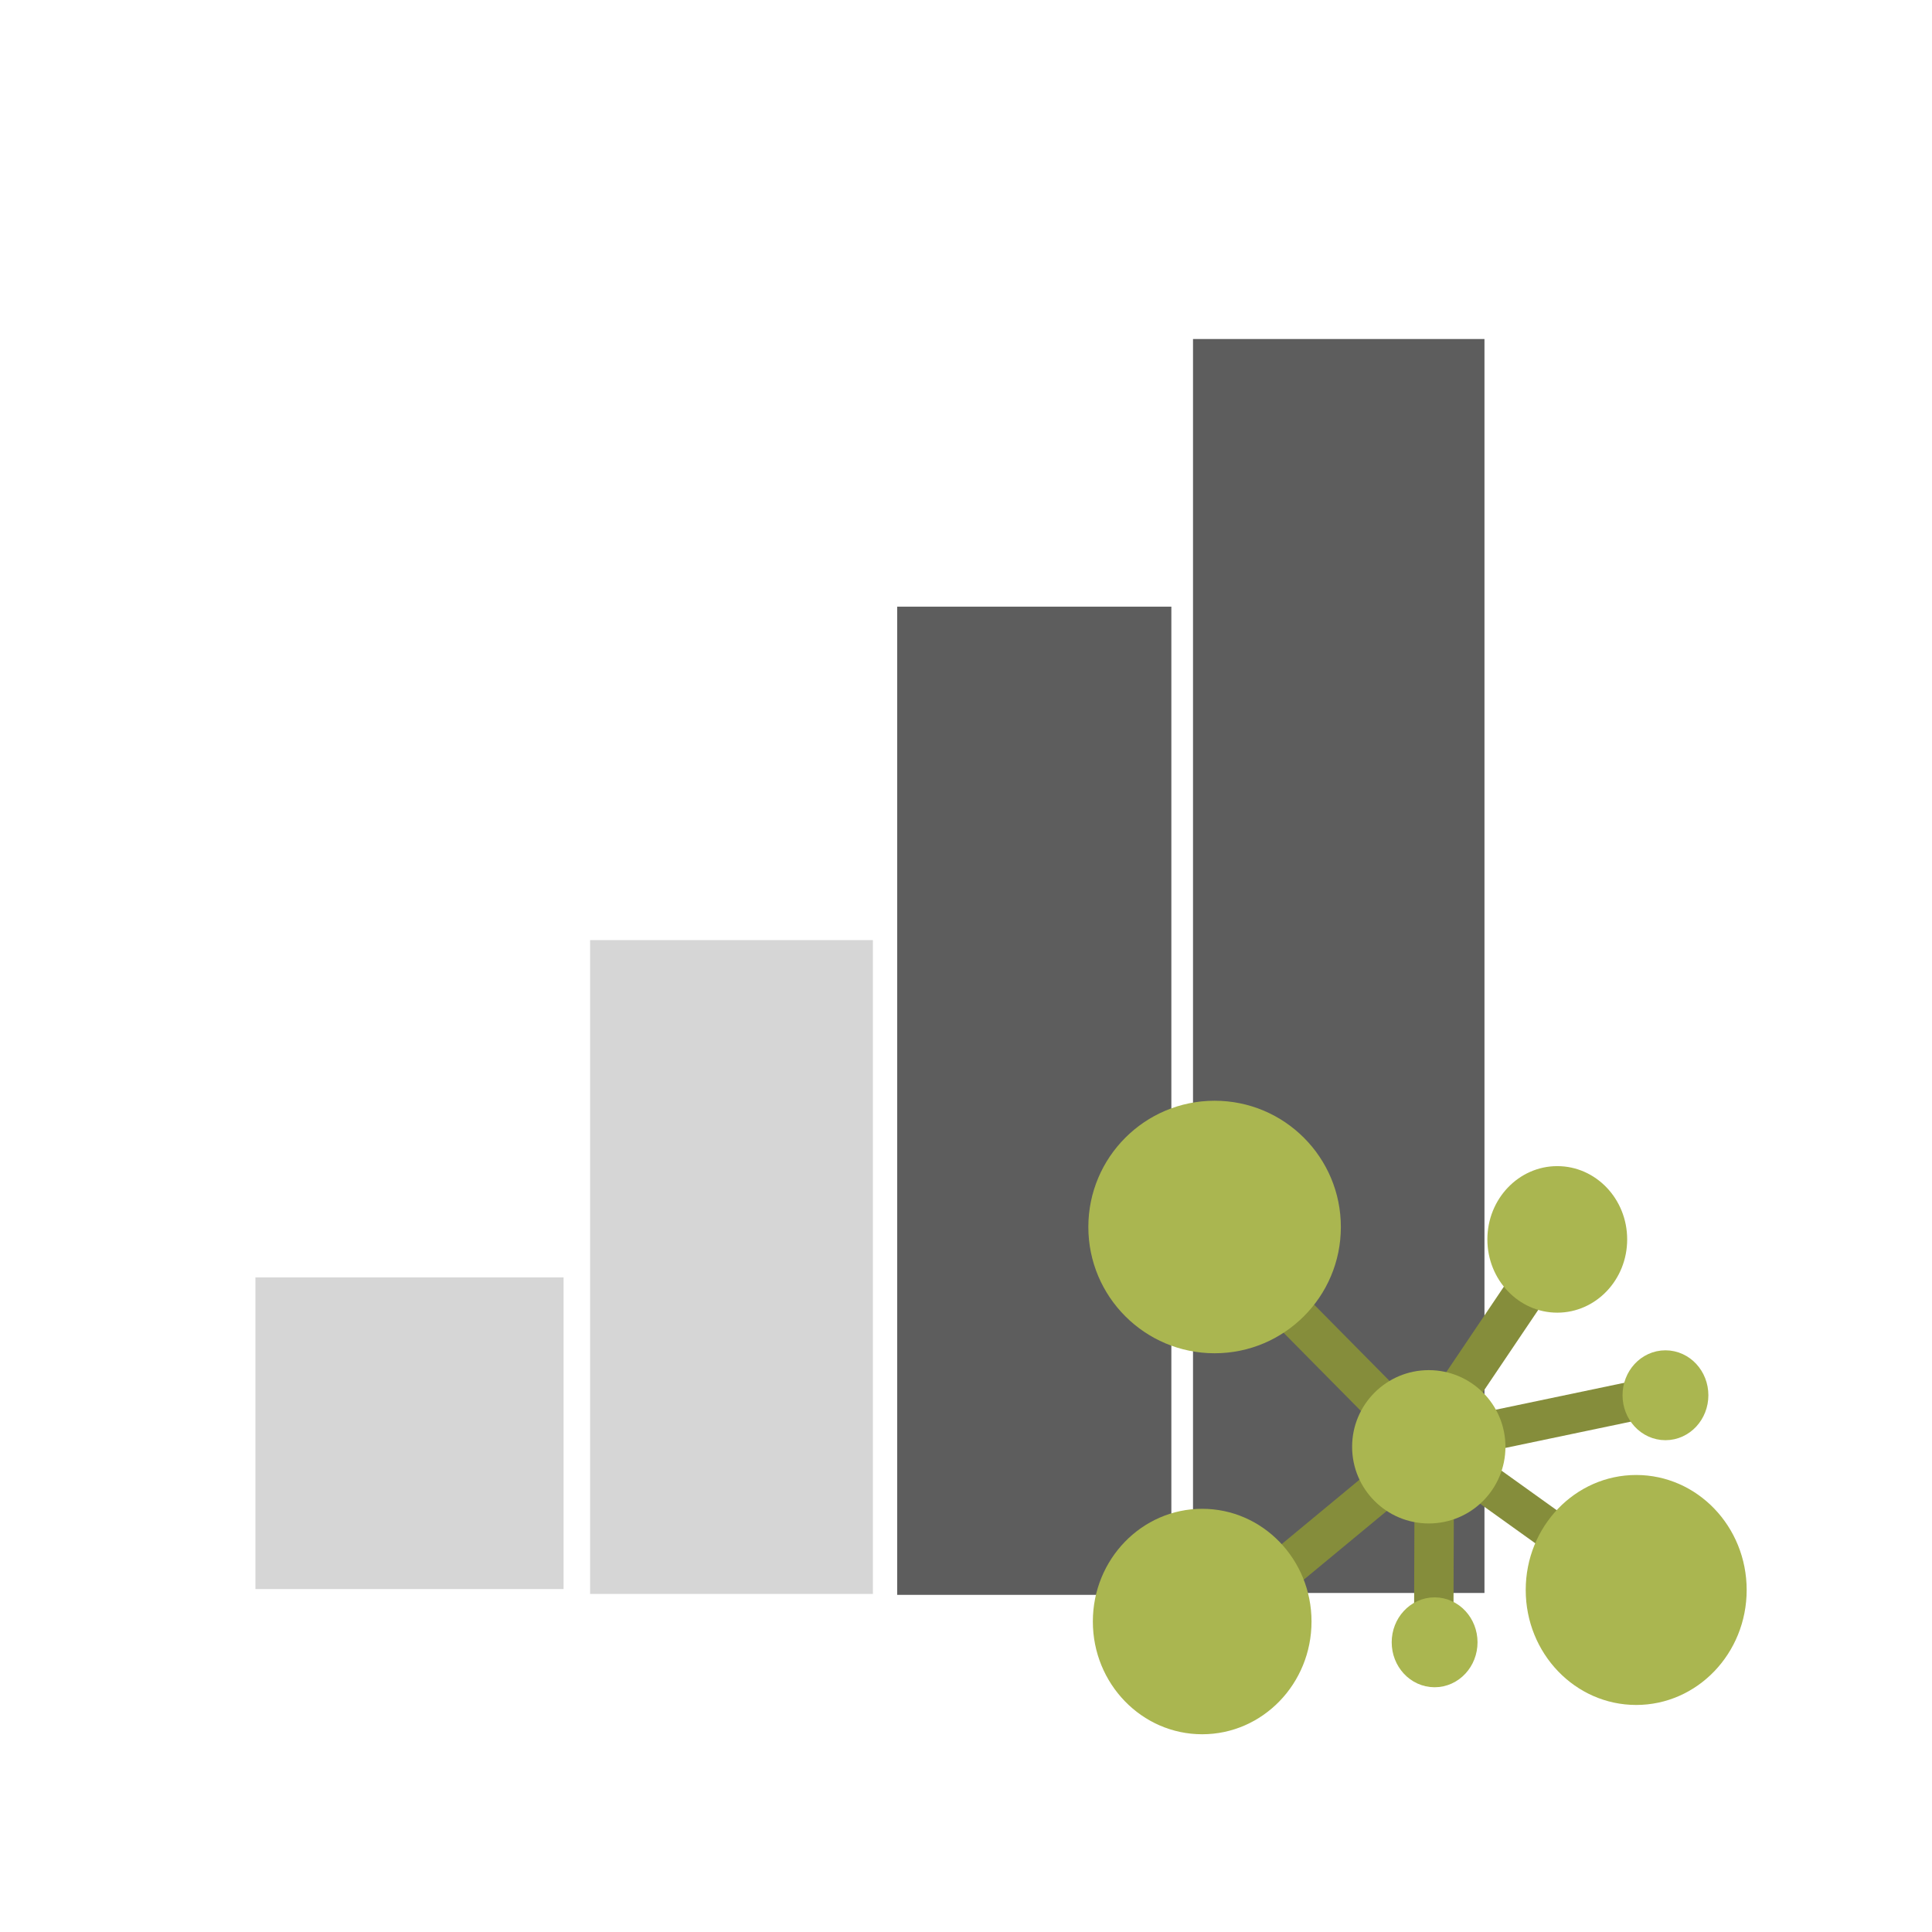
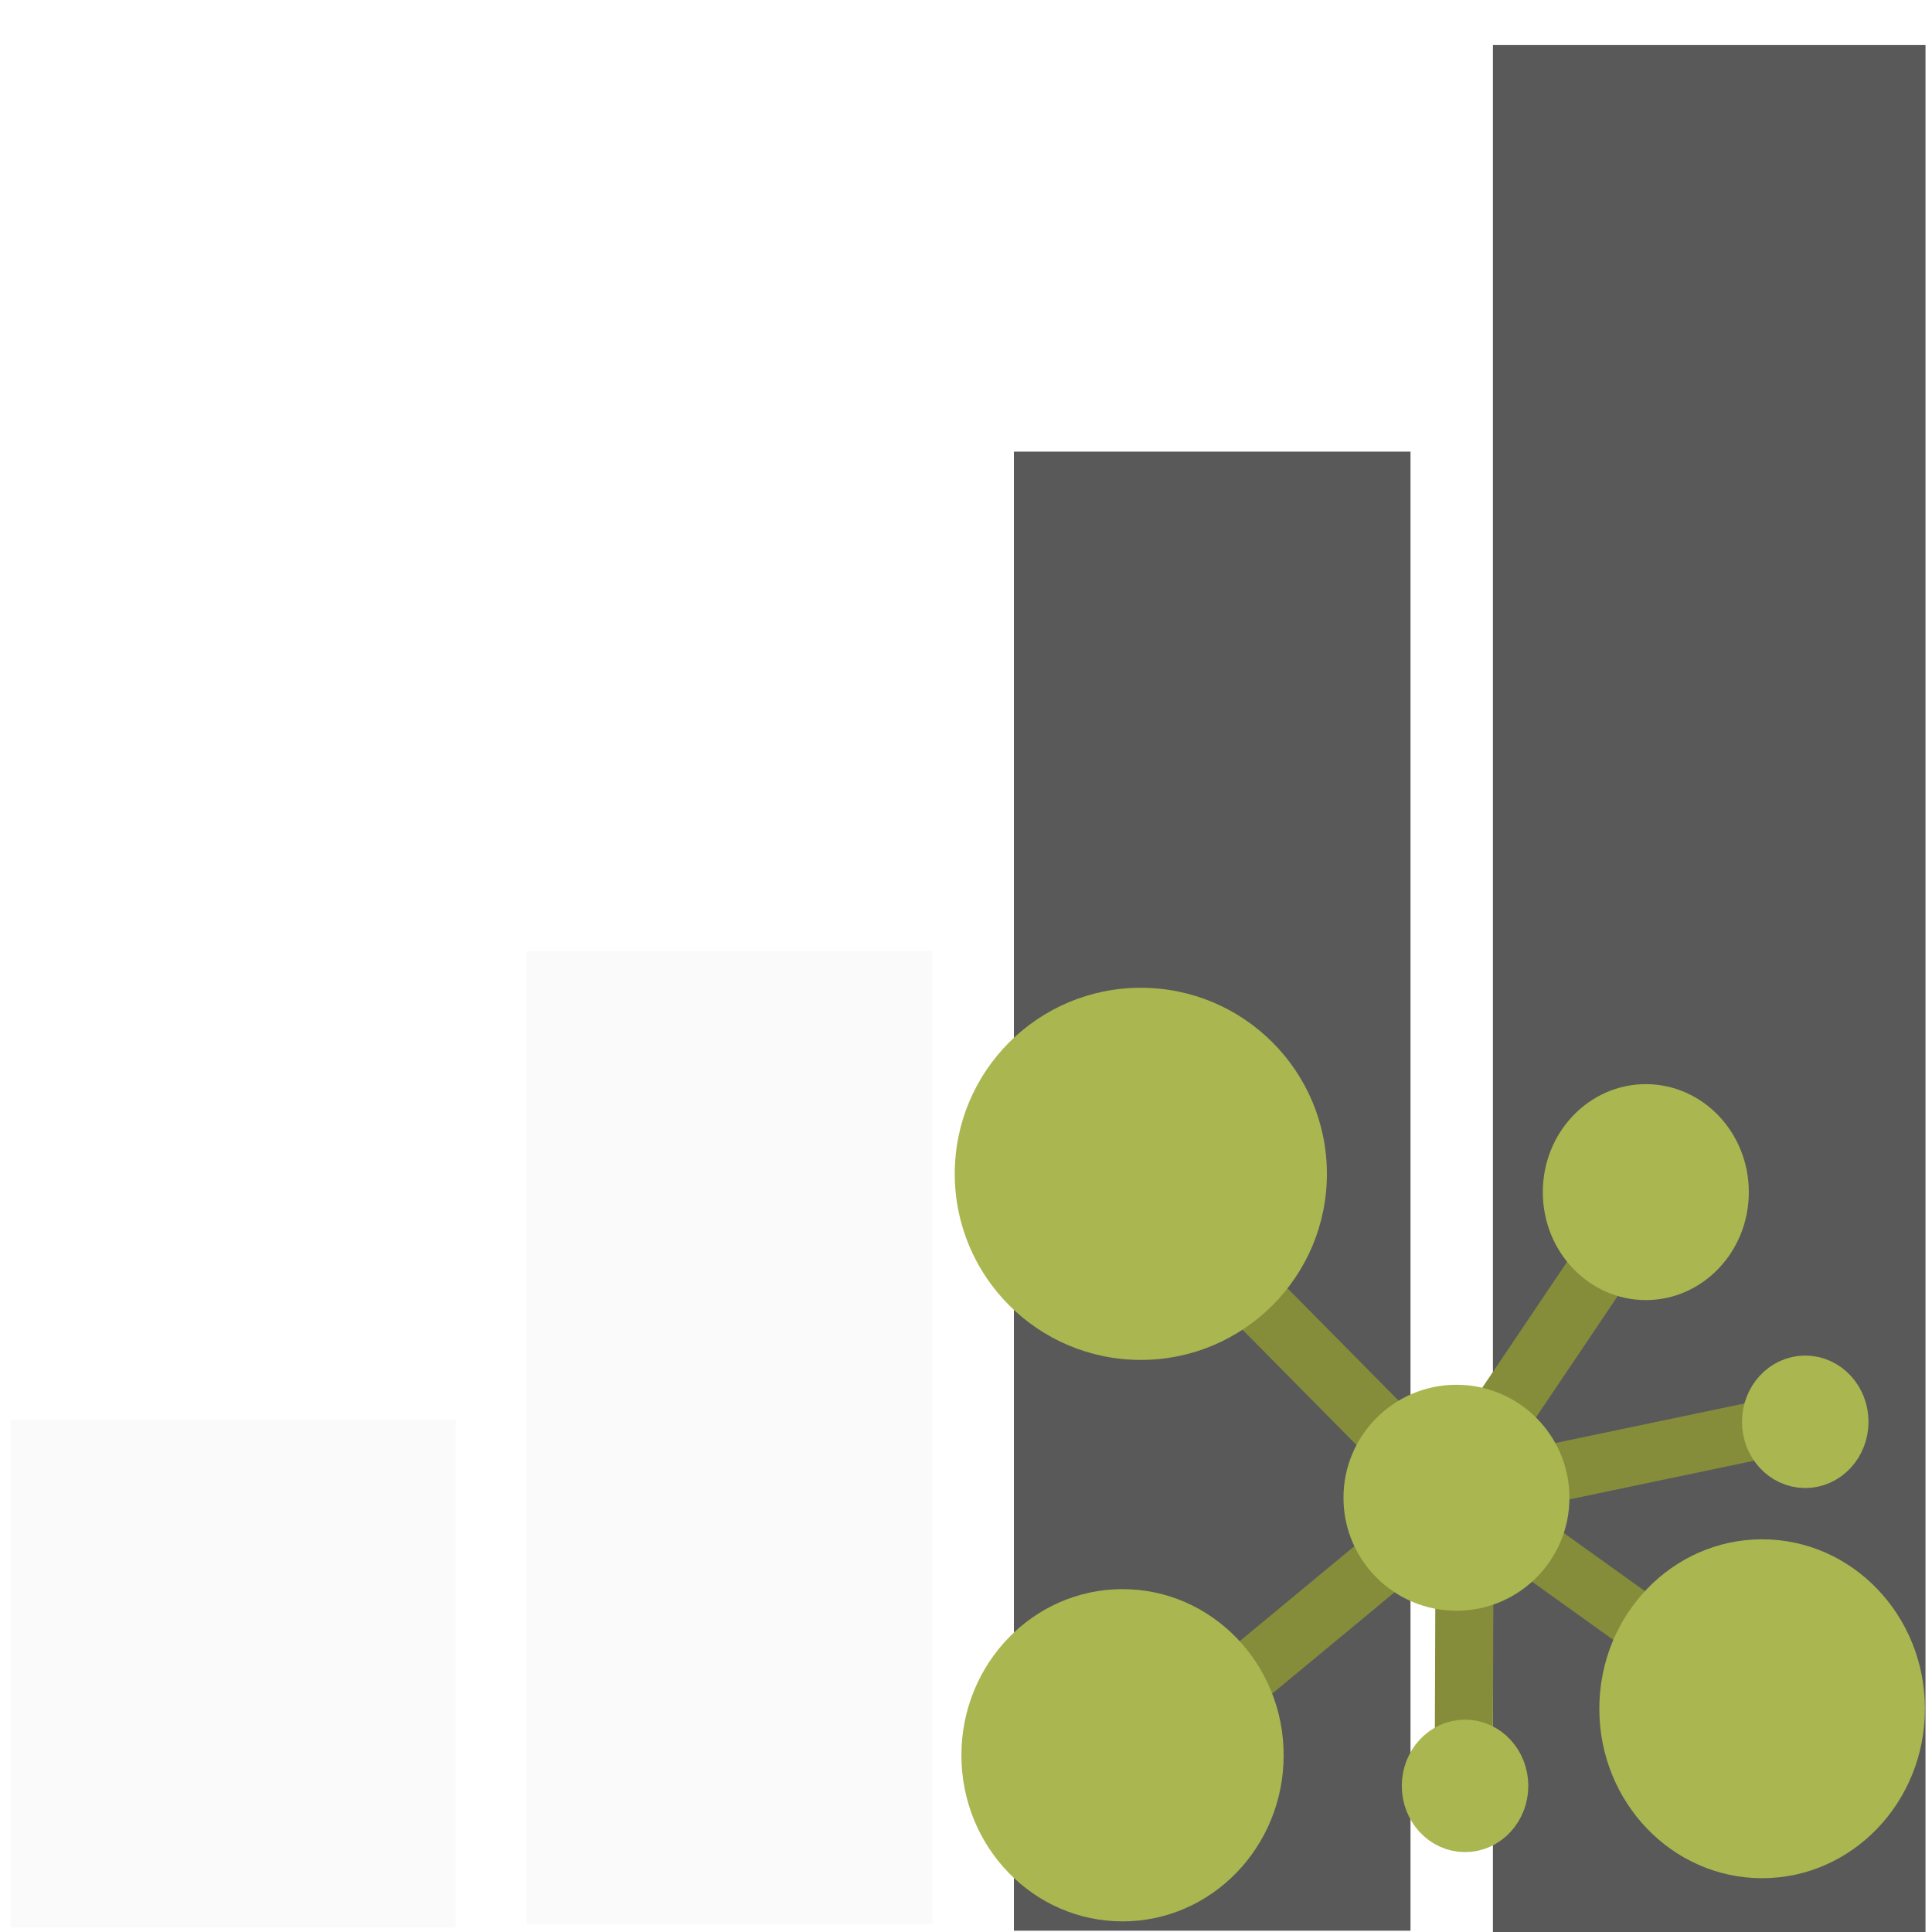
<svg xmlns="http://www.w3.org/2000/svg" width="48" height="48" viewBox="0 0 48 48" version="1.1" id="svg1" xml:space="preserve">
  <defs id="defs1">
    <clipPath id="clip13">
      <path id="path75" d="m 78,448 h 143 v 70 H 78 Z m 0,0" />
    </clipPath>
    <clipPath id="clip14">
      <path id="path76" d="m 214.41,448.453 -10.035,3.066 c -4.867,1.492 -8.316,5.824 -8.676,10.898 l -0.758,6.023 -3.883,-3.797 c -1.703,-1.664 -3.988,-2.594 -6.371,-2.594 h -22.922 c -8.594,-1.066 -11.598,-11.055 -33.172,-11.055 -21.578,0 -22.117,11.055 -22.117,11.055 H 95.418 c -11.059,0 -11.059,11.055 -11.059,11.055 v 5.418 h -2.875 v -15.039 c 0,-0.793 -0.645,-1.434 -1.438,-1.434 -0.793,0 -1.438,0.641 -1.438,1.434 v 41.344 c 0,0.793 0.645,1.438 1.438,1.438 0.793,0 1.438,-0.645 1.438,-1.438 v -15.039 h 2.875 v 5.422 c 0,0 0,11.055 11.059,11.055 4.699,0 9.871,0.078 15.348,0.145 -2.457,0.562 -4.289,2.754 -4.289,5.379 0,3.055 2.473,5.527 5.527,5.527 3.055,0 5.527,-2.473 5.527,-5.527 0,-2.582 -1.773,-4.746 -4.172,-5.352 45.945,0.492 111.168,-0.867 106.824,-55.441 -0.023,-0.285 -0.23,-0.637 -0.527,-1.008 -0.93,-1.145 -2.328,-1.758 -3.762,-1.758 -0.496,0 -0.996,0.07 -1.484,0.223" />
    </clipPath>
    <linearGradient gradientTransform="matrix(141.7769,0,0,141.7159,78.61138,482.7733)" y2="0" x2="1.029" y1="0" x1="-1.68152e-05" gradientUnits="userSpaceOnUse" id="linear1">
      <stop id="stop76" style="stop-color:rgb(70.979%,69.019%,29.411%);stop-opacity:1;" offset="0" />
      <stop id="stop77" style="stop-color:rgb(70.876%,69.012%,29.398%);stop-opacity:1;" offset="0.016" />
      <stop id="stop78" style="stop-color:rgb(70.668%,69%,29.373%);stop-opacity:1;" offset="0.031" />
      <stop id="stop79" style="stop-color:rgb(70.459%,68.987%,29.347%);stop-opacity:1;" offset="0.047" />
      <stop id="stop80" style="stop-color:rgb(70.251%,68.974%,29.323%);stop-opacity:1;" offset="0.062" />
      <stop id="stop81" style="stop-color:rgb(70.042%,68.962%,29.297%);stop-opacity:1;" offset="0.078" />
      <stop id="stop82" style="stop-color:rgb(69.835%,68.95%,29.272%);stop-opacity:1;" offset="0.094" />
      <stop id="stop83" style="stop-color:rgb(69.627%,68.936%,29.247%);stop-opacity:1;" offset="0.109" />
      <stop id="stop84" style="stop-color:rgb(69.418%,68.924%,29.222%);stop-opacity:1;" offset="0.125" />
      <stop id="stop85" style="stop-color:rgb(69.211%,68.912%,29.196%);stop-opacity:1;" offset="0.141" />
      <stop id="stop86" style="stop-color:rgb(69.002%,68.9%,29.172%);stop-opacity:1;" offset="0.156" />
      <stop id="stop87" style="stop-color:rgb(68.794%,68.886%,29.146%);stop-opacity:1;" offset="0.172" />
      <stop id="stop88" style="stop-color:rgb(68.587%,68.874%,29.12%);stop-opacity:1;" offset="0.188" />
      <stop id="stop89" style="stop-color:rgb(68.378%,68.861%,29.095%);stop-opacity:1;" offset="0.203" />
      <stop id="stop90" style="stop-color:rgb(68.17%,68.848%,29.07%);stop-opacity:1;" offset="0.219" />
      <stop id="stop91" style="stop-color:rgb(67.963%,68.835%,29.045%);stop-opacity:1;" offset="0.234" />
      <stop id="stop92" style="stop-color:rgb(67.754%,68.823%,29.019%);stop-opacity:1;" offset="0.25" />
      <stop id="stop93" style="stop-color:rgb(67.546%,68.811%,28.995%);stop-opacity:1;" offset="0.266" />
      <stop id="stop94" style="stop-color:rgb(67.337%,68.797%,28.969%);stop-opacity:1;" offset="0.281" />
      <stop id="stop95" style="stop-color:rgb(67.13%,68.785%,28.944%);stop-opacity:1;" offset="0.297" />
      <stop id="stop96" style="stop-color:rgb(66.922%,68.773%,28.918%);stop-opacity:1;" offset="0.312" />
      <stop id="stop97" style="stop-color:rgb(66.713%,68.761%,28.894%);stop-opacity:1;" offset="0.328" />
      <stop id="stop98" style="stop-color:rgb(66.505%,68.747%,28.868%);stop-opacity:1;" offset="0.344" />
      <stop id="stop99" style="stop-color:rgb(66.296%,68.735%,28.844%);stop-opacity:1;" offset="0.359" />
      <stop id="stop100" style="stop-color:rgb(66.089%,68.723%,28.818%);stop-opacity:1;" offset="0.375" />
      <stop id="stop101" style="stop-color:rgb(65.881%,68.71%,28.793%);stop-opacity:1;" offset="0.391" />
      <stop id="stop102" style="stop-color:rgb(65.672%,68.697%,28.767%);stop-opacity:1;" offset="0.406" />
      <stop id="stop103" style="stop-color:rgb(65.465%,68.684%,28.741%);stop-opacity:1;" offset="0.422" />
      <stop id="stop104" style="stop-color:rgb(65.256%,68.672%,28.717%);stop-opacity:1;" offset="0.438" />
      <stop id="stop105" style="stop-color:rgb(65.048%,68.658%,28.691%);stop-opacity:1;" offset="0.453" />
      <stop id="stop106" style="stop-color:rgb(64.841%,68.646%,28.667%);stop-opacity:1;" offset="0.469" />
      <stop id="stop107" style="stop-color:rgb(64.632%,68.634%,28.641%);stop-opacity:1;" offset="0.484" />
      <stop id="stop108" style="stop-color:rgb(64.424%,68.622%,28.616%);stop-opacity:1;" offset="0.5" />
      <stop id="stop109" style="stop-color:rgb(64.217%,68.608%,28.59%);stop-opacity:1;" offset="0.516" />
      <stop id="stop110" style="stop-color:rgb(64.008%,68.596%,28.566%);stop-opacity:1;" offset="0.531" />
      <stop id="stop111" style="stop-color:rgb(63.8%,68.584%,28.54%);stop-opacity:1;" offset="0.547" />
      <stop id="stop112" style="stop-color:rgb(63.591%,68.571%,28.516%);stop-opacity:1;" offset="0.562" />
      <stop id="stop113" style="stop-color:rgb(63.383%,68.558%,28.49%);stop-opacity:1;" offset="0.578" />
      <stop id="stop114" style="stop-color:rgb(63.176%,68.546%,28.465%);stop-opacity:1;" offset="0.594" />
      <stop id="stop115" style="stop-color:rgb(62.967%,68.533%,28.439%);stop-opacity:1;" offset="0.609" />
      <stop id="stop116" style="stop-color:rgb(62.759%,68.521%,28.415%);stop-opacity:1;" offset="0.625" />
      <stop id="stop117" style="stop-color:rgb(62.55%,68.507%,28.389%);stop-opacity:1;" offset="0.641" />
      <stop id="stop118" style="stop-color:rgb(62.343%,68.495%,28.363%);stop-opacity:1;" offset="0.656" />
      <stop id="stop119" style="stop-color:rgb(62.135%,68.483%,28.339%);stop-opacity:1;" offset="0.672" />
      <stop id="stop120" style="stop-color:rgb(61.926%,68.469%,28.313%);stop-opacity:1;" offset="0.688" />
      <stop id="stop121" style="stop-color:rgb(61.719%,68.457%,28.288%);stop-opacity:1;" offset="0.703" />
      <stop id="stop122" style="stop-color:rgb(61.51%,68.445%,28.262%);stop-opacity:1;" offset="0.719" />
      <stop id="stop123" style="stop-color:rgb(61.302%,68.433%,28.238%);stop-opacity:1;" offset="0.734" />
      <stop id="stop124" style="stop-color:rgb(61.095%,68.419%,28.212%);stop-opacity:1;" offset="0.75" />
      <stop id="stop125" style="stop-color:rgb(60.886%,68.407%,28.188%);stop-opacity:1;" offset="0.766" />
      <stop id="stop126" style="stop-color:rgb(60.678%,68.394%,28.162%);stop-opacity:1;" offset="0.781" />
      <stop id="stop127" style="stop-color:rgb(60.471%,68.382%,28.137%);stop-opacity:1;" offset="0.797" />
      <stop id="stop128" style="stop-color:rgb(60.262%,68.369%,28.111%);stop-opacity:1;" offset="0.812" />
      <stop id="stop129" style="stop-color:rgb(60.054%,68.356%,28.087%);stop-opacity:1;" offset="0.828" />
      <stop id="stop130" style="stop-color:rgb(59.845%,68.344%,28.061%);stop-opacity:1;" offset="0.844" />
      <stop id="stop131" style="stop-color:rgb(59.637%,68.332%,28.036%);stop-opacity:1;" offset="0.859" />
      <stop id="stop132" style="stop-color:rgb(59.43%,68.318%,28.011%);stop-opacity:1;" offset="0.875" />
      <stop id="stop133" style="stop-color:rgb(59.221%,68.306%,27.985%);stop-opacity:1;" offset="0.891" />
      <stop id="stop134" style="stop-color:rgb(59.013%,68.294%,27.96%);stop-opacity:1;" offset="0.906" />
      <stop id="stop135" style="stop-color:rgb(58.804%,68.282%,27.934%);stop-opacity:1;" offset="0.922" />
      <stop id="stop136" style="stop-color:rgb(58.597%,68.268%,27.91%);stop-opacity:1;" offset="0.938" />
      <stop id="stop137" style="stop-color:rgb(58.389%,68.256%,27.884%);stop-opacity:1;" offset="0.953" />
      <stop id="stop138" style="stop-color:rgb(58.18%,68.243%,27.859%);stop-opacity:1;" offset="0.969" />
      <stop id="stop139" style="stop-color:rgb(58.057%,68.236%,27.844%);stop-opacity:1;" offset="1" />
    </linearGradient>
  </defs>
-   <g id="layer1" transform="translate(3.826084,0.4347839)">
-     <g id="g11" transform="translate(-2)">
-       <rect style="fill:#d6d6d6;fill-opacity:1;stroke:#000000;stroke-width:1.626;stroke-opacity:0" id="rect8" width="7.656" height="7.743" x="4.52" y="31.302" />
-       <rect style="fill:#d6d6d6;fill-opacity:1;stroke:#000000;stroke-width:2.256;stroke-opacity:0" id="rect9" width="7.026" height="16.244" x="12.835" y="22.922" />
-       <rect style="fill:#5d5d5d;fill-opacity:1;stroke:#000000;stroke-width:2.732;stroke-opacity:0" id="rect10" width="6.812" height="24.551" x="20.464" y="14.638" />
-       <rect style="fill:#5d5d5d;fill-opacity:1;stroke:#000000;stroke-width:3.172;stroke-opacity:0" id="rect11" width="7.241" height="31.154" x="27.814" y="7.988" />
+   <g id="layer1">
+     <g id="g11" transform="matrix(1.043648,0,0,1.043648,5.188955,1.963656)">
+       <rect style="fill:#fafafa;fill-opacity:1;stroke:#000000;stroke-width:2.39;stroke-opacity:0" id="rect8" width="10.594" height="12.08" x="-4.72" y="31.923" />
+       <rect style="fill:#fafafa;fill-opacity:1;stroke:#000000;stroke-width:3.161;stroke-opacity:0" id="rect9" width="9.667" height="23.171" x="7.561" y="20.755" />
+       <rect style="fill:#595959;fill-opacity:1;stroke:#000000;stroke-width:3.851;stroke-opacity:0" id="rect10" width="9.441" height="35.21" x="19.165" y="8.87" />
+       <rect style="fill:#595959;fill-opacity:1;stroke:#000000;stroke-width:4.546;stroke-opacity:0" id="rect11" width="10.298" height="44.977" x="30.568" y="-0.813" />
    </g>
  </g>
-   <g id="layer2">
-     <g id="g12" transform="matrix(0.3658685,0,0,0.3658685,26.43655,26.43655)">
+   <g id="layer2" transform="translate(5.043478,4.956522)">
+     <g id="g12" transform="matrix(0.539176,0,0,0.539176,17.78858,18.24194)">
      <g id="layer1-5" />
      <g id="layer2-3" />
      <g id="layer3" />
      <g id="layer4">
        <g id="g35" transform="matrix(1.581345,0,0,1.581345,-15.40272,-14.49995)">
          <g id="g32" transform="matrix(1.113343,0,0,1.113343,-2.190252,-2.131857)" style="fill:#aab650;fill-opacity:1">
            <path style="fill:#aab650;fill-opacity:1;stroke:#858d3b;stroke-width:1.6;stroke-dasharray:none;stroke-opacity:1" d="M 25.043,25.304 17.478,17.652 C 17.054,17.318 16.494,17.103 16.174,16.783" id="path29" />
            <path style="fill:#aab650;fill-opacity:1;stroke:#858d3b;stroke-width:1.6;stroke-dasharray:none;stroke-opacity:1" d="m 25.42,24.479 -8.288,6.863 c -0.37,0.393 -0.634,0.932 -0.981,1.223" id="path30" />
            <path style="fill:#aab650;fill-opacity:1;stroke:#858d3b;stroke-width:1.6;stroke-dasharray:none;stroke-opacity:1" d="m 30.73,15.639 -6.012,8.924 c -0.244,0.482 -0.345,1.073 -0.596,1.45" id="path31" />
            <path style="fill:#aab650;fill-opacity:1;stroke:#858d3b;stroke-width:1.519;stroke-dasharray:none;stroke-opacity:1" d="m 32.287,30.133 -7.135,-5.112 c -0.373,-0.176 -0.803,-0.149 -1.104,-0.361" id="path32" />
            <path style="fill:#aab650;fill-opacity:1;stroke:#858d3b;stroke-width:1.519;stroke-dasharray:none;stroke-opacity:1" d="m 24.972,32.396 0.031,-8.777 c -0.073,-0.406 -0.344,-0.74 -0.345,-1.108" id="path35" />
            <path style="fill:#aab650;fill-opacity:1;stroke:#858d3b;stroke-width:1.519;stroke-dasharray:none;stroke-opacity:1" d="m 34.322,22.801 -8.591,1.799 c -0.382,0.156 -0.652,0.491 -1.012,0.569" id="path34" />
            <circle style="fill:#aab650;fill-opacity:1" id="path23" cx="16.522" cy="16.435" r="4.87" />
            <ellipse style="fill:#aab650;fill-opacity:1;stroke-width:1.05" id="path24" cx="16.043" cy="31.652" rx="4.217" ry="4.348" />
            <ellipse style="fill:#aab650;fill-opacity:1" id="path25" cx="29.739" cy="16.913" rx="2.696" ry="2.826" />
            <ellipse style="fill:#aab650;fill-opacity:1;stroke-width:1.027" id="path26" cx="32.783" cy="30.435" rx="4.261" ry="4.435" />
            <circle style="fill:#aab650;fill-opacity:1" id="path22" cx="24.435" cy="25.13" r="2.957" transform="translate(0.3478236,-0.2173924)" />
          </g>
          <ellipse style="fill:#aab650;fill-opacity:1;stroke:#aab650;stroke-width:1.6;stroke-dasharray:none;stroke-opacity:1" id="ellipse34" cx="25.652" cy="34" rx="1.043" ry="1.13" />
          <ellipse style="fill:#aab650;fill-opacity:1;stroke:#aab650;stroke-width:1.6;stroke-dasharray:none;stroke-opacity:1" id="path33" cx="35.565" cy="23.391" rx="1.043" ry="1.13" />
        </g>
      </g>
    </g>
  </g>
</svg>
